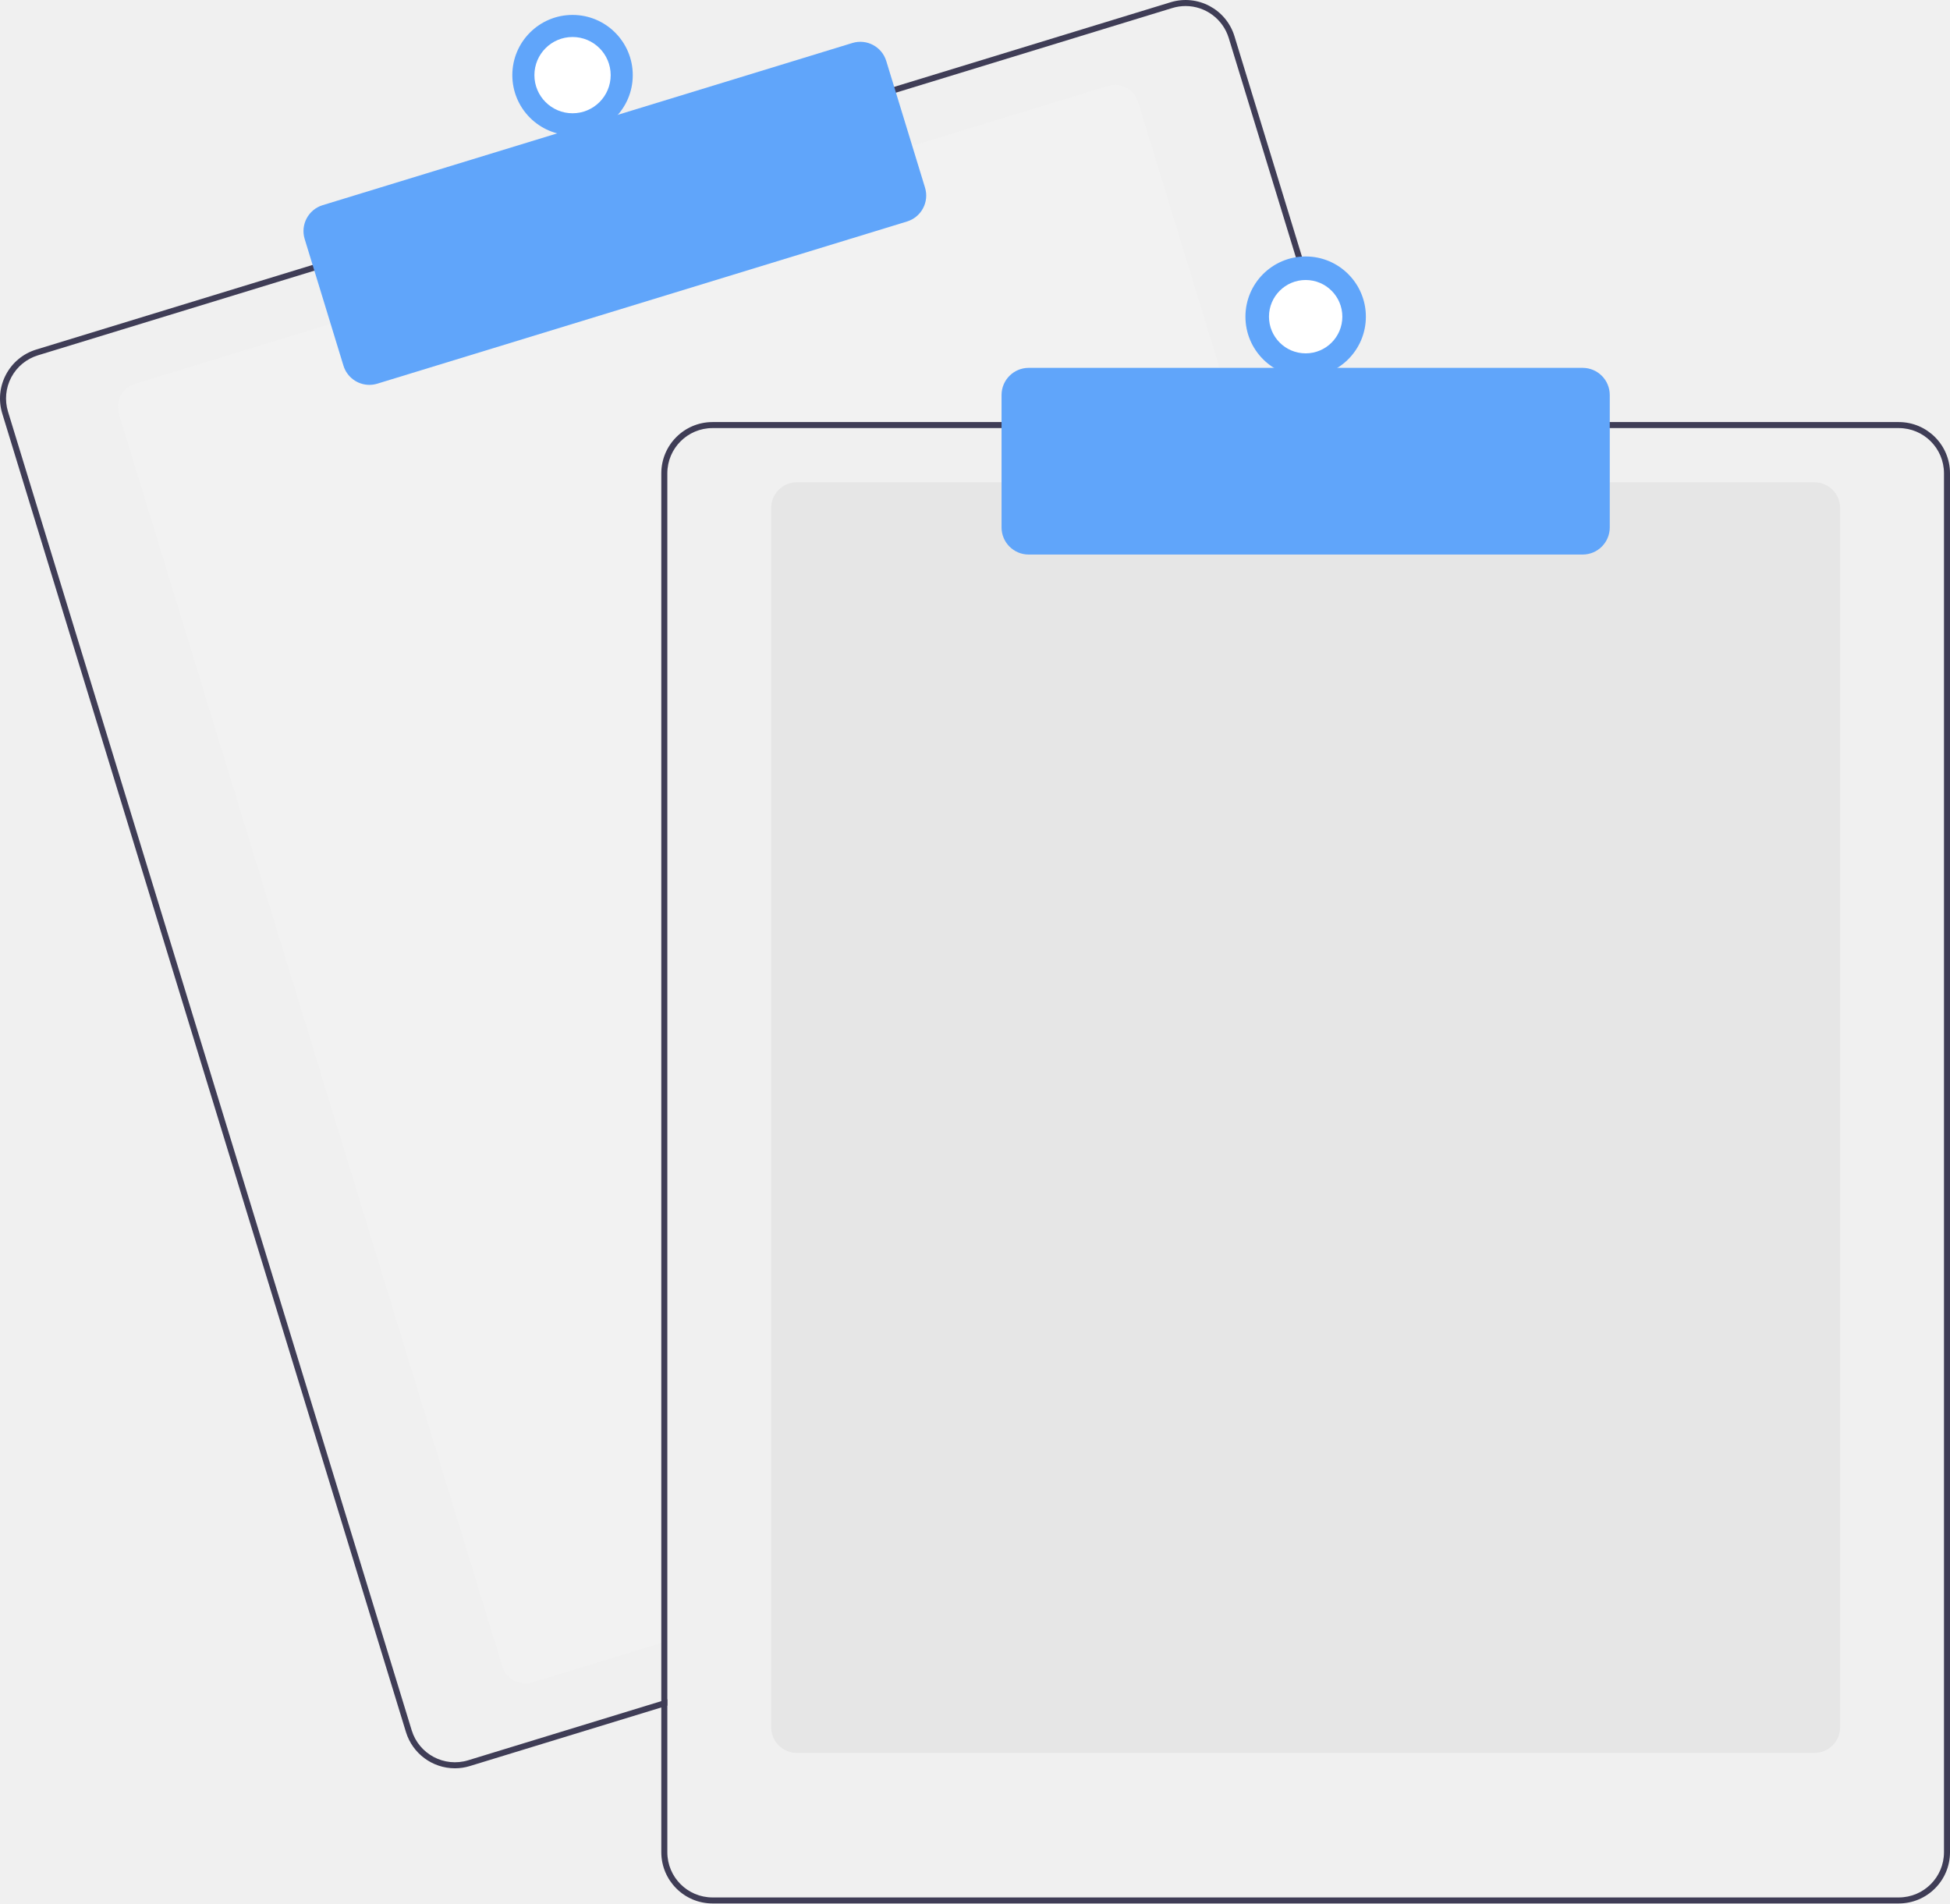
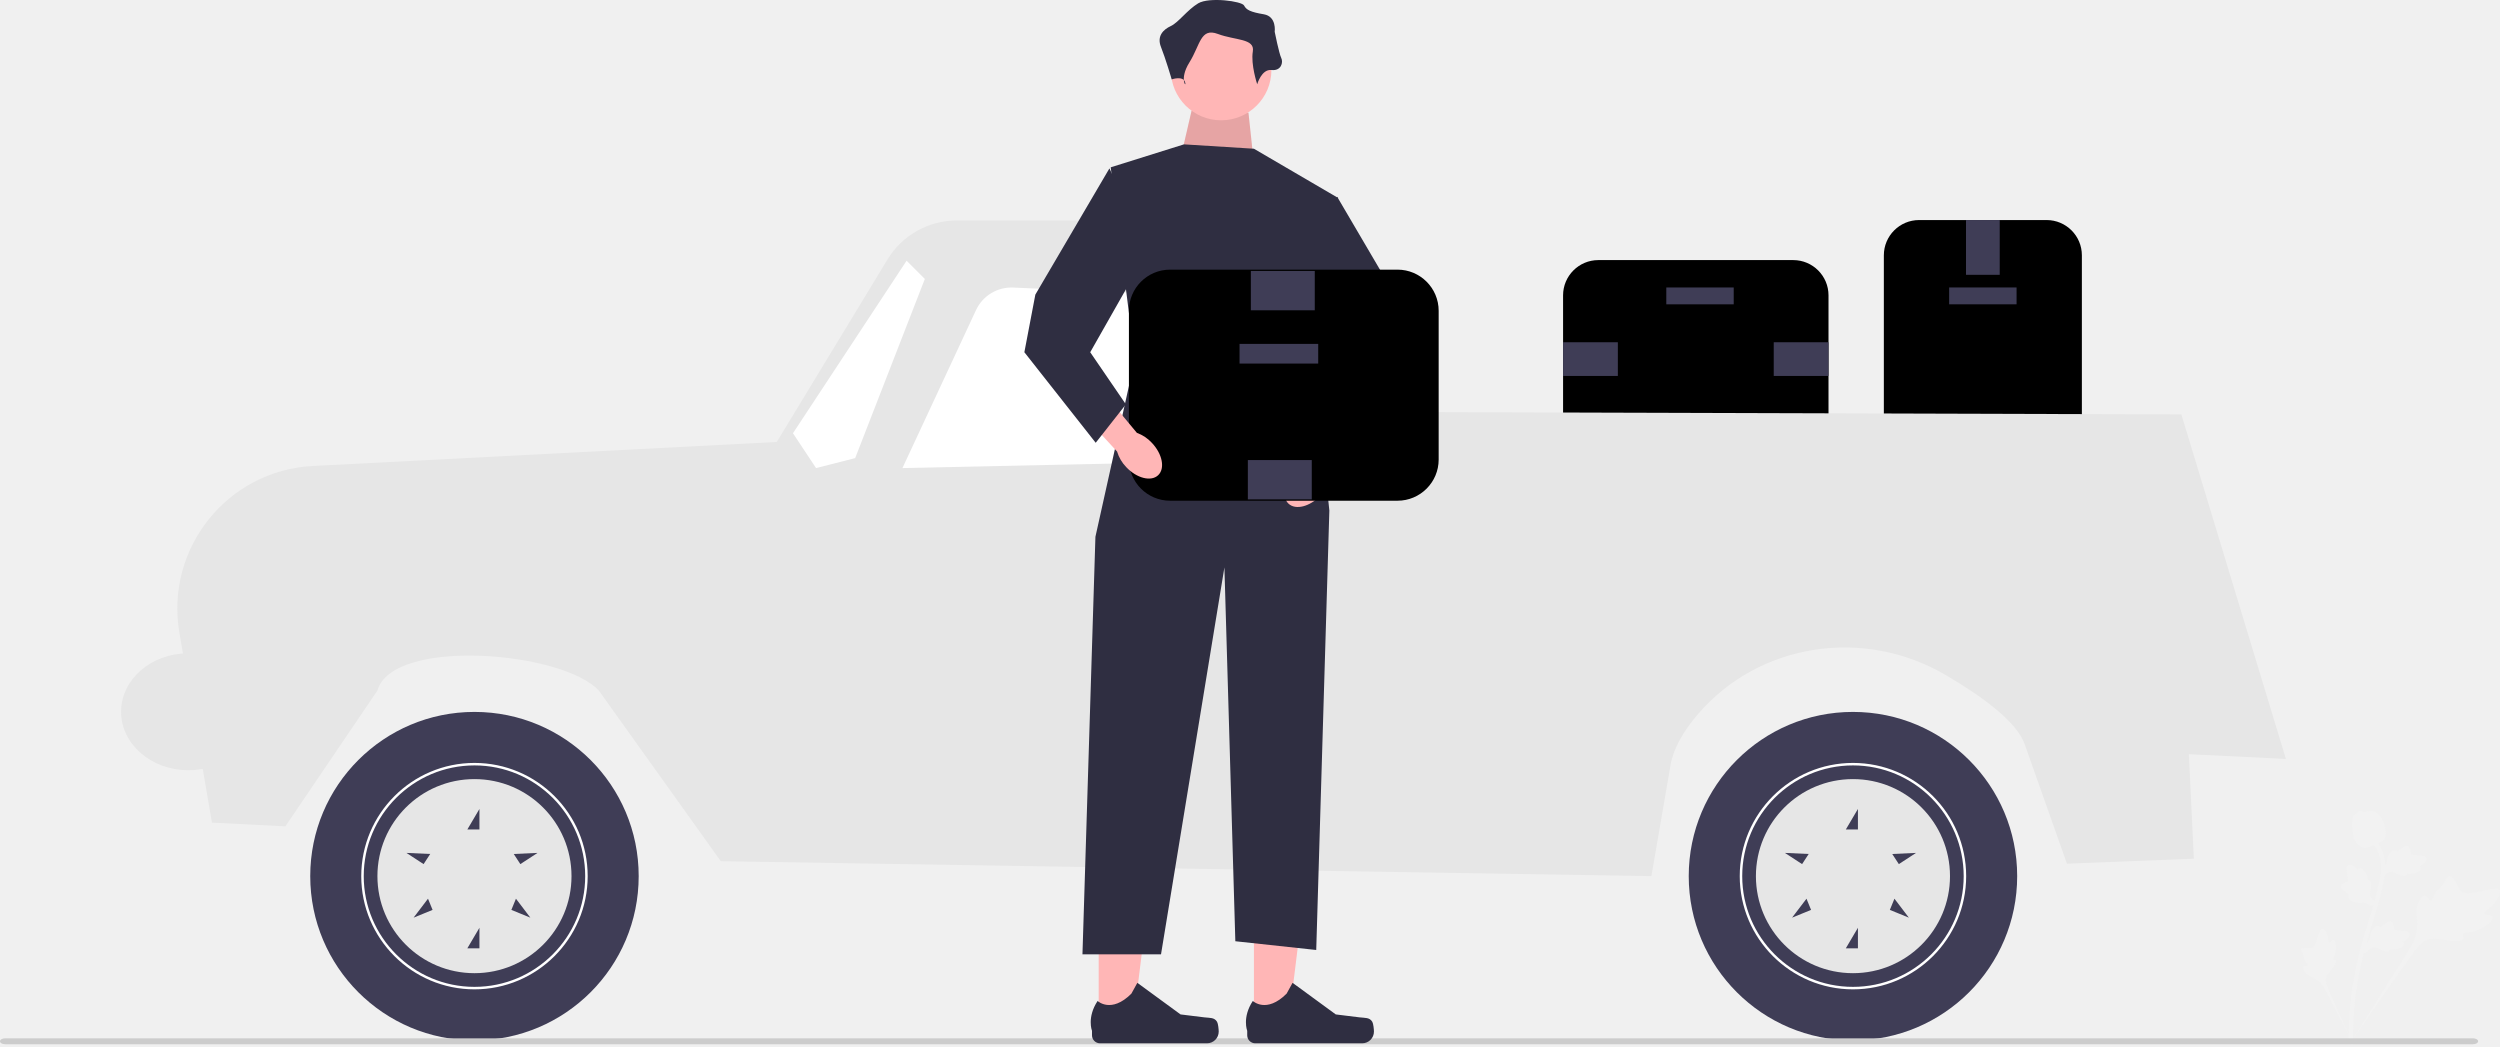
- <svg xmlns="http://www.w3.org/2000/svg" data-name="Layer 1" width="647.636" height="632.174" viewBox="0 0 647.636 632.174">
-   <path d="M687.328,276.087H512.818a15.018,15.018,0,0,0-15,15v387.85l-2,.61-42.81,13.11a8.007,8.007,0,0,1-9.99-5.31L315.678,271.397a8.003,8.003,0,0,1,5.31-9.99l65.97-20.2,191.25-58.54,65.97-20.2a7.989,7.989,0,0,1,9.99,5.3l32.55,106.32Z" transform="translate(-276.1819 -133.9131)" fill="#f2f2f2" />
-   <path d="M725.408,274.087l-39.23-128.14a16.994,16.994,0,0,0-21.23-11.28l-92.75,28.39L380.958,221.607l-92.75,28.4a17.015,17.015,0,0,0-11.28,21.23l134.08,437.93a17.027,17.027,0,0,0,16.26,12.03,16.789,16.789,0,0,0,4.97-.75l63.58-19.46,2-.62v-2.09l-2,.61-64.17,19.65a15.015,15.015,0,0,1-18.73-9.95l-134.07-437.94a14.979,14.979,0,0,1,9.95-18.73l92.75-28.4,191.24-58.54,92.75-28.4a15.156,15.156,0,0,1,4.41-.66,15.015,15.015,0,0,1,14.32,10.61l39.05,127.56.62,2h2.08Z" transform="translate(-276.1819 -133.9131)" fill="#3f3d56" />
-   <path d="M398.863,261.734a9.016,9.016,0,0,1-8.611-6.367l-12.88-42.072a8.999,8.999,0,0,1,5.971-11.24l175.939-53.864a9.009,9.009,0,0,1,11.241,5.971l12.88,42.072a9.01,9.01,0,0,1-5.971,11.241L401.492,261.339A8.976,8.976,0,0,1,398.863,261.734Z" transform="translate(-276.1819 -133.9131)" fill="#60a5fa" />
-   <circle cx="190.154" cy="24.955" r="20" fill="#60a5fa" />
-   <circle cx="190.154" cy="24.955" r="12.665" fill="#fff" />
-   <path d="M878.818,716.087h-338a8.51,8.51,0,0,1-8.5-8.5v-405a8.51,8.51,0,0,1,8.5-8.5h338a8.51,8.51,0,0,1,8.5,8.5v405A8.51,8.51,0,0,1,878.818,716.087Z" transform="translate(-276.1819 -133.9131)" fill="#e6e6e6" />
-   <path d="M723.318,274.087h-210.5a17.024,17.024,0,0,0-17,17v407.8l2-.61v-407.19a15.018,15.018,0,0,1,15-15H723.938Zm183.5,0h-394a17.024,17.024,0,0,0-17,17v458a17.024,17.024,0,0,0,17,17h394a17.024,17.024,0,0,0,17-17v-458A17.024,17.024,0,0,0,906.818,274.087Zm15,475a15.018,15.018,0,0,1-15,15h-394a15.018,15.018,0,0,1-15-15v-458a15.018,15.018,0,0,1,15-15h394a15.018,15.018,0,0,1,15,15Z" transform="translate(-276.1819 -133.9131)" fill="#3f3d56" />
-   <path d="M801.818,318.087h-184a9.01,9.01,0,0,1-9-9v-44a9.01,9.01,0,0,1,9-9h184a9.01,9.01,0,0,1,9,9v44A9.01,9.01,0,0,1,801.818,318.087Z" transform="translate(-276.1819 -133.9131)" fill="#60a5fa" />
-   <circle cx="433.636" cy="105.174" r="20" fill="#60a5fa" />
-   <circle cx="433.636" cy="105.174" r="12.182" fill="#fff" />
+ <svg xmlns="http://www.w3.org/2000/svg" width="1004.722" height="420.718" viewBox="0 0 1004.722 420.718">
+   <g>
+     <path d="M757.098,180.944V102.6c0-7.812,6.355-14.166,14.166-14.166h51.251c7.812,0,14.166,6.355,14.166,14.166v78.344c0,7.812-6.355,14.166-14.166,14.166h-51.251c-7.812,0-14.166-6.355-14.166-14.166Z" fill="#000000" />
+     <rect x="783.344" y="115.526" width="27.092" height="6.773" transform="translate(1593.78 237.8251) rotate(-180)" fill="#3f3d56" />
+     <rect x="790.117" y="88.434" width="13.546" height="22.013" transform="translate(1593.78 198.8797) rotate(-180)" fill="#3f3d56" />
+     <rect x="790.117" y="173.097" width="13.546" height="22.013" transform="translate(1593.78 368.2074) rotate(-180)" fill="#3f3d56" />
+   </g>
+   <g>
+     <path d="M720.692,184.11h-78.344c-7.812,0-14.166-6.355-14.166-14.166v-51.251c0-7.812,6.355-14.166,14.166-14.166h78.344c7.812,0,14.166,6.355,14.166,14.166v51.251c0,7.812-6.355,14.166-14.166,14.166Z" fill="#000000" />
+     <rect x="669.667" y="115.532" width="27.092" height="6.773" fill="#3f3d56" />
+     <rect x="632.415" y="133.312" width="13.546" height="22.013" transform="translate(783.5064 -494.8703) rotate(90)" fill="#3f3d56" />
+     <rect x="717.079" y="133.312" width="13.546" height="22.013" transform="translate(868.1702 -579.5342) rotate(90)" fill="#3f3d56" />
+   </g>
+   <path d="M85.182,330.61l-13.079-76.293c-5.812-33.901,19.28-65.272,53.629-67.051l186.45-9.657,44.498-73.34c5.899-9.723,16.447-15.66,27.819-15.66h133.969c10.531,0,19.428,7.809,20.795,18.251l3.402,58.683,334,1,42.016,138.468-39-1.902,2,42-51,2-17.001-48.072c-3.201-9.052-17.229-19.258-31.81-27.798-32.687-19.143-74.682-12.999-99.419,15.689-5.835,6.768-9.915,13.819-11.055,20.431l-7.715,44.749-374-6-49.016-68.566c-14.481-15.759-82.843-21.548-89,0l-36.984,54.566-29.5-1.5Z" fill="#e6e6e6" />
+   <path d="M491.679,133.236l11.004,51.874-140,3,29.568-63.485c2.682-5.759,8.571-9.335,14.918-9.059l67.087,2.917c8.493,.369,15.659,6.438,17.423,14.753Z" fill="#fff" />
+   <polygon points="343.682 184.11 371.682 112.11 364.351 104.779 318.682 174.11 327.962 188.11 343.682 184.11" fill="#fff" />
+   <circle cx="744.682" cy="352.11" r="66" fill="#3f3d56" />
+   <path d="M699.182,352.11c0-25.089,20.411-45.5,45.5-45.5,25.089,0,45.5,20.411,45.5,45.5,0,25.089-20.411,45.5-45.5,45.5-25.089,0-45.5-20.411-45.5-45.5Zm1,0c0,24.537,19.962,44.5,44.5,44.5s44.5-19.963,44.5-44.5c0-24.537-19.962-44.5-44.5-44.5s-44.5,19.963-44.5,44.5Z" fill="#fff" />
+   <path d="M705.682,352.11c0,21.539,17.461,39,39,39,21.539,0,39-17.461,39-39,0-21.539-17.461-39-39-39-21.539,0-39,17.461-39,39Zm64.351-9.339l-6.91,4.504-2.655-4.073,9.565-.43Zm-10.52,22.905l1.84-4.5,5.794,7.622-7.634-3.122Zm-17.694,15.435l4.862-8.248v8.248h-4.862Zm0-47.752l4.862-8.248v8.248h-4.862Zm-21.604,35.439l5.794-7.622,1.84,4.5-7.634,3.122Zm-2.885-26.026l9.565,.43-2.655,4.073-6.91-4.504Z" fill="#e6e6e6" />
+   <circle cx="190.682" cy="352.11" r="66" fill="#3f3d56" />
+   <path d="M145.182,352.11c0-25.089,20.411-45.5,45.5-45.5,25.089,0,45.5,20.411,45.5,45.5,0,25.089-20.411,45.5-45.5,45.5-25.089,0-45.5-20.411-45.5-45.5Zm1,0c0,24.537,19.962,44.5,44.5,44.5,24.538,0,44.5-19.963,44.5-44.5,0-24.537-19.962-44.5-44.5-44.5-24.538,0-44.5,19.963-44.5,44.5Z" fill="#fff" />
+   <path d="M151.682,352.11c0,21.539,17.461,39,39,39,21.539,0,39-17.461,39-39,0-21.539-17.461-39-39-39-21.539,0-39,17.461-39,39Zm64.351-9.339l-6.91,4.504-2.655-4.073,9.565-.43Zm-10.52,22.905l1.84-4.5,5.794,7.622-7.634-3.122Zm-17.694,15.435l4.862-8.248v8.248h-4.862Zm0-47.752l4.862-8.248v8.248h-4.862Zm-21.604,35.439l5.794-7.622,1.84,4.5-7.634,3.122Zm-2.885-26.026l9.565,.43-2.655,4.073-6.91-4.504Z" fill="#e6e6e6" />
+   <rect x="466.182" y="203.61" width="38" height="8" transform="translate(970.3641 415.22) rotate(-180)" fill="#3f3d56" />
+   <g>
+     <path d="M1001.788,368.654c-.354-1.084-3.039-.607-3.296-1.576-.257-.966,2.319-1.776,4.295-4.498,.356-.491,2.601-3.584,1.74-4.886-1.632-2.466-12.988,3.676-15.714,.229-.598-.756-.844-2.055-2.626-4.472-.709-.961-1.164-1.426-1.707-1.412-.771,.019-1.047,.984-2.259,2.732-1.818,2.621-2.474,2.292-3.671,4.439-.889,1.594-.994,2.613-1.635,2.673-.907,.085-1.282-1.9-2.39-1.977-1.131-.079-2.263,1.882-2.824,3.415-1.053,2.875-.401,5.073-.256,7.263,.157,2.38-.212,5.864-2.798,10.336l-24.392,38.862c5.238-7.922,20.108-29.526,26.099-37.45,1.729-2.288,3.588-4.585,6.449-5.017,2.754-.416,6.105,.947,10.782,.867,.546-.009,2.066-.054,2.436-.86,.306-.666-.453-1.245-.177-1.871,.37-.84,2.037-.48,4.308-1.037,1.601-.393,2.689-1.043,3.625-1.602,.282-.169,4.484-2.714,4.012-4.157h-0Z" fill="#f2f2f2" />
+     <path d="M937.902,377.728c-.634-.139-1.175,1.316-1.725,1.163-.548-.153-.202-1.651-.968-3.406-.138-.317-1.009-2.311-1.896-2.264-1.681,.089-1.943,7.435-4.421,7.779-.544,.075-1.252-.179-2.953-.001-.676,.071-1.036,.16-1.186,.431-.213,.384,.181,.798,.689,1.897,.762,1.648,.411,1.875,1.119,3.082,.526,.896,.995,1.242,.84,1.574-.22,.47-1.302,.081-1.66,.603-.365,.532,.271,1.654,.861,2.371,1.107,1.346,2.374,1.66,3.491,2.221,1.213,.61,2.817,1.796,4.266,4.355l12.036,23.184c-2.377-4.857-8.69-18.388-10.85-23.615-.624-1.509-1.215-3.084-.602-4.613,.59-1.472,2.226-2.723,3.537-5.042,.153-.271,.57-1.03,.281-1.444-.239-.342-.742-.137-.97-.453-.305-.424,.352-1.138,.734-2.414,.269-.899,.264-1.621,.26-2.241-.001-.187-.038-2.984-.882-3.169v0Z" fill="#f2f2f2" />
+     <path d="M949.909,383.385l.378-3.493,.232-.219c1.074-1.015,1.745-2.089,1.997-3.196,.04-.176,.071-.354,.103-.535,.126-.718,.282-1.611,.972-2.538,.386-.517,1.409-1.684,2.463-1.276,.285,.107,.477,.291,.61,.487,.033-.034,.068-.068,.104-.105,.455-.443,.774-.605,1.081-.761,.236-.12,.479-.244,.891-.573,.181-.144,.326-.275,.447-.384,.37-.33,.843-.717,1.491-.564,.687,.188,.923,.843,1.079,1.277,.279,.774,.365,1.306,.422,1.659,.02,.129,.044,.274,.062,.321,.15,.379,2.038,.477,2.748,.518,1.597,.087,2.978,.162,3.31,1.255,.238,.782-.258,1.635-1.519,2.603-.393,.301-.785,.509-1.127,.664,.21,.199,.378,.469,.388,.838h0c.023,.872-.872,1.542-2.659,1.993-.444,.113-1.042,.263-1.823,.226-.368-.018-.691-.075-.966-.127-.041,.157-.116,.32-.252,.474-.398,.455-1.04,.571-1.912,.314-.963-.268-1.723-.633-2.395-.954-.586-.279-1.092-.518-1.516-.583-.789-.11-1.525,.377-2.405,1.025l-2.206,1.655h-0Z" fill="#f2f2f2" />
+     <path d="M956.206,363.49l-3.475,.52-.271-.169c-1.254-.781-2.464-1.158-3.598-1.121-.18,.006-.36,.021-.544,.036-.727,.061-1.63,.136-2.702-.296-.598-.243-1.987-.935-1.859-2.059,.031-.302,.161-.535,.316-.714-.041-.024-.083-.048-.128-.075-.544-.328-.781-.595-1.01-.853-.176-.198-.357-.402-.781-.717-.186-.138-.348-.245-.485-.335-.413-.274-.907-.634-.924-1.299,.007-.712,.582-1.106,.962-1.368,.678-.466,1.171-.684,1.498-.829,.12-.052,.254-.112,.295-.142,.328-.242-.056-2.092-.196-2.79-.321-1.566-.599-2.922,.374-3.52,.696-.429,1.647-.165,2.903,.809,.391,.304,.691,.631,.928,.922,.139-.254,.358-.485,.712-.588h0c.838-.244,1.712,.452,2.602,2.066,.222,.401,.519,.941,.681,1.707,.076,.361,.103,.687,.122,.966,.162-0,.339,.031,.522,.123,.541,.269,.816,.861,.789,1.77-.015,.999-.175,1.828-.315,2.558-.121,.638-.224,1.188-.18,1.614,.093,.791,.751,1.379,1.602,2.066l2.16,1.714h-0Z" fill="#f2f2f2" />
+     <path d="M956.674,353.056l.378-3.493,.232-.219c1.074-1.015,1.745-2.089,1.997-3.196,.04-.176,.071-.354,.103-.535,.126-.718,.282-1.611,.972-2.538,.386-.517,1.409-1.684,2.463-1.276,.285,.107,.477,.291,.61,.487,.033-.034,.068-.068,.104-.105,.455-.443,.774-.605,1.081-.761,.236-.12,.479-.244,.891-.573,.181-.144,.326-.275,.447-.384,.37-.33,.843-.717,1.491-.564,.687,.188,.923,.843,1.079,1.277,.279,.774,.365,1.306,.422,1.659,.02,.129,.044,.274,.062,.321,.15,.379,2.038,.477,2.748,.518,1.597,.087,2.978,.162,3.31,1.255,.238,.782-.258,1.635-1.519,2.603-.393,.301-.785,.509-1.127,.664,.21,.199,.378,.469,.388,.838h0c.023,.872-.872,1.542-2.659,1.993-.444,.113-1.042,.263-1.823,.226-.368-.018-.691-.075-.966-.127-.041,.157-.116,.32-.252,.474-.398,.455-1.04,.571-1.912,.314-.963-.268-1.723-.633-2.395-.954-.586-.279-1.092-.518-1.516-.583-.789-.11-1.525,.377-2.405,1.025l-2.206,1.655h-0Z" fill="#f2f2f2" />
+     <path d="M945.407,419.98l-.614-.607,.011-.863-.011,.863-.854-.09c.004-.08-.002-.268-.008-.561-.033-1.607-.135-6.497,.546-14.011,.475-5.245,1.27-10.569,2.362-15.827,1.093-5.266,2.228-9.185,3.14-12.334,.688-2.375,1.382-4.628,2.06-6.823,1.809-5.863,3.516-11.402,4.574-17.719,.237-1.41,.728-4.346-.278-7.811-.584-2.01-1.584-3.901-2.972-5.62l1.344-1.085c1.532,1.9,2.638,3.995,3.286,6.226,1.116,3.842,.58,7.04,.323,8.577-1.076,6.429-2.801,12.021-4.628,17.941-.674,2.187-1.366,4.43-2.051,6.795-.903,3.12-2.028,7.005-3.107,12.203-1.079,5.195-1.864,10.454-2.334,15.633-.672,7.419-.571,12.237-.538,13.819,.017,.845,.021,1.022-.251,1.295v-0Z" fill="#f2f2f2" />
+     <path d="M949.675,340.564c-.069-.015-.139-.033-.208-.053-1.418-.397-2.555-1.553-3.381-3.433-.387-.884-.478-1.815-.66-3.671-.029-.286-.155-1.734,0-3.653,.101-1.254,.236-1.758,.577-2.153,.379-.441,.89-.693,1.429-.82,.015-.166,.069-.328,.177-.482,.444-.639,1.187-.376,1.59-.24,.203,.073,.456,.166,.741,.214,.447,.077,.715-.001,1.119-.118,.387-.112,.868-.252,1.533-.24,1.312,.018,2.284,.608,2.604,.802,1.687,1.014,2.269,2.631,2.943,4.503,.134,.375,.578,1.732,.682,3.479,.075,1.26-.09,1.776-.28,2.145-.387,.758-.979,1.11-2.449,1.85-1.536,.775-2.306,1.163-2.938,1.362-1.47,.462-2.393,.751-3.479,.509v0Z" fill="#f2f2f2" />
+   </g>
+   <path d="M0,418.48c0,.66,.925,1.19,2.078,1.19H993.848c1.152,0,2.077-.53,2.077-1.19,0-.66-.925-1.19-2.077-1.19H2.078c-1.152,0-2.078,.53-2.078,1.19Z" fill="#ccc" />
+   <g>
+     <g>
+       <polygon points="503.94 410.967 517.825 410.965 524.43 357.41 503.938 357.411 503.94 410.967" fill="#ffb6b6" />
+       <path d="M551.511,410.652h0c.432,.728,.66,3.078,.66,3.925h0c0,2.603-2.11,4.713-4.713,4.713l-42.999-0c-1.775,0-3.215-1.439-3.215-3.215v-1.79s-2.127-5.38,2.252-12.012c0,0,5.443,5.193,13.576-2.94l2.398-4.345,17.361,12.697,9.623,1.185c2.105,.259,3.972-.04,5.055,1.784h0Z" fill="#2f2e41" />
+     </g>
+     <g>
+       <polygon points="441.558 410.967 455.442 410.965 462.048 357.41 441.555 357.411 441.558 410.967" fill="#ffb6b6" />
+       <path d="M489.128,410.652h0c.432,.728,.66,3.078,.66,3.925h0c0,2.603-2.11,4.713-4.713,4.713l-42.999-0c-1.775,0-3.215-1.439-3.215-3.215v-1.79s-2.127-5.38,2.252-12.012c0,0,5.443,5.193,13.576-2.94l2.398-4.345,17.361,12.697,9.623,1.185c2.105,.259,3.972-.04,5.055,1.784h0Z" fill="#2f2e41" />
+     </g>
+     <polygon points="501.741 45.276 504.377 69.877 473.625 67.241 478.897 44.397 501.741 45.276" fill="#ffb6b6" />
+     <polygon points="501.741 45.276 504.377 69.877 473.625 67.241 478.897 44.397 501.741 45.276" isolation="isolate" opacity=".1" />
+     <circle cx="490.759" cy="28.142" r="20.208" fill="#ffb6b6" />
+     <polygon points="503.938 59.773 537.765 79.542 526.682 133.138 534.251 205.186 528.979 381.79 496.47 378.276 492.077 228.03 466.596 383.547 435.028 383.547 440.237 215.729 456.053 144.56 446.388 67.241 475.822 58.016 503.938 59.773" fill="#2f2e41" />
+     <path d="M505.256,33.853s1.757-6.15,5.711-5.711,4.832-3.075,3.954-4.832-2.636-10.544-2.636-10.544c0,0,.879-6.15-4.393-7.029-5.272-.879-7.029-1.757-7.908-3.515-.879-1.757-14.058-3.515-18.451-.879-4.393,2.636-7.908,7.693-10.983,9.118-3.075,1.425-5.711,4.061-3.954,8.454,1.757,4.393,4.306,12.985,4.306,12.985,0,0,4.481-1.563,5.359,1.073s-2.636-.879,1.757-7.908c4.393-7.029,4.393-14.058,11.422-11.422,7.029,2.636,14.937,1.757,14.058,7.029-.879,5.272,1.757,13.179,1.757,13.179Z" fill="#2f2e41" />
+     <path id="uuid-2f48dadd-bd50-474e-b6bc-efb589732da4-85" d="M520.321,189.424c-4.229,4.478-5.347,10.29-2.497,12.981,2.85,2.691,8.588,1.242,12.818-3.238,1.714-1.766,2.981-3.918,3.693-6.274l17.68-19.2-9.187-8.104-16.454,19.788c-2.312,.846-4.388,2.234-6.054,4.047Z" fill="#ffb6b6" />
+     <polygon points="537.409 79.103 567.182 129.826 571.592 152.982 542.923 189.371 530.793 173.933 545.128 152.982 521.972 112.183 537.409 79.103" fill="#2f2e41" />
+     <g>
+       <path d="M453.701,184.701v-59.805c0-9.115,7.415-16.531,16.531-16.531h91.42c9.115,0,16.531,7.415,16.531,16.531v59.805c0,9.115-7.415,16.531-16.531,16.531h-91.42c-9.115,0-16.531-7.415-16.531-16.531Z" fill="#000000" />
+       <rect x="498.159" y="138.209" width="31.614" height="7.904" transform="translate(1027.931 284.3207) rotate(180)" fill="#3f3d56" />
+       <rect x="506.435" y="179.955" width="15.807" height="25.687" transform="translate(707.1374 -321.5401) rotate(90)" fill="#3f3d56" />
+       <rect x="507.641" y="103.955" width="15.807" height="25.687" transform="translate(632.3431 -398.7458) rotate(90)" fill="#3f3d56" />
+     </g>
+     <g>
+       <path id="uuid-f6ce86b9-37cf-4878-a476-c93c5a2c7b27-86" d="M462.953,178.002c4.229,4.478,5.347,10.29,2.497,12.981-2.85,2.691-8.588,1.242-12.818-3.238-1.714-1.766-2.981-3.918-3.693-6.274l-17.68-19.2,9.187-8.104,16.454,19.788c2.312,.846,4.388,2.234,6.054,4.047Z" fill="#ffb6b6" />
+       <polygon points="445.865 67.681 416.093 118.404 411.682 141.56 440.352 177.948 452.481 162.511 438.146 141.56 461.303 100.761 445.865 67.681" fill="#2f2e41" />
+     </g>
+   </g>
+   <ellipse cx="75.666" cy="286.044" rx="27" ry="23.5" fill="#e6e6e6" />
</svg>
